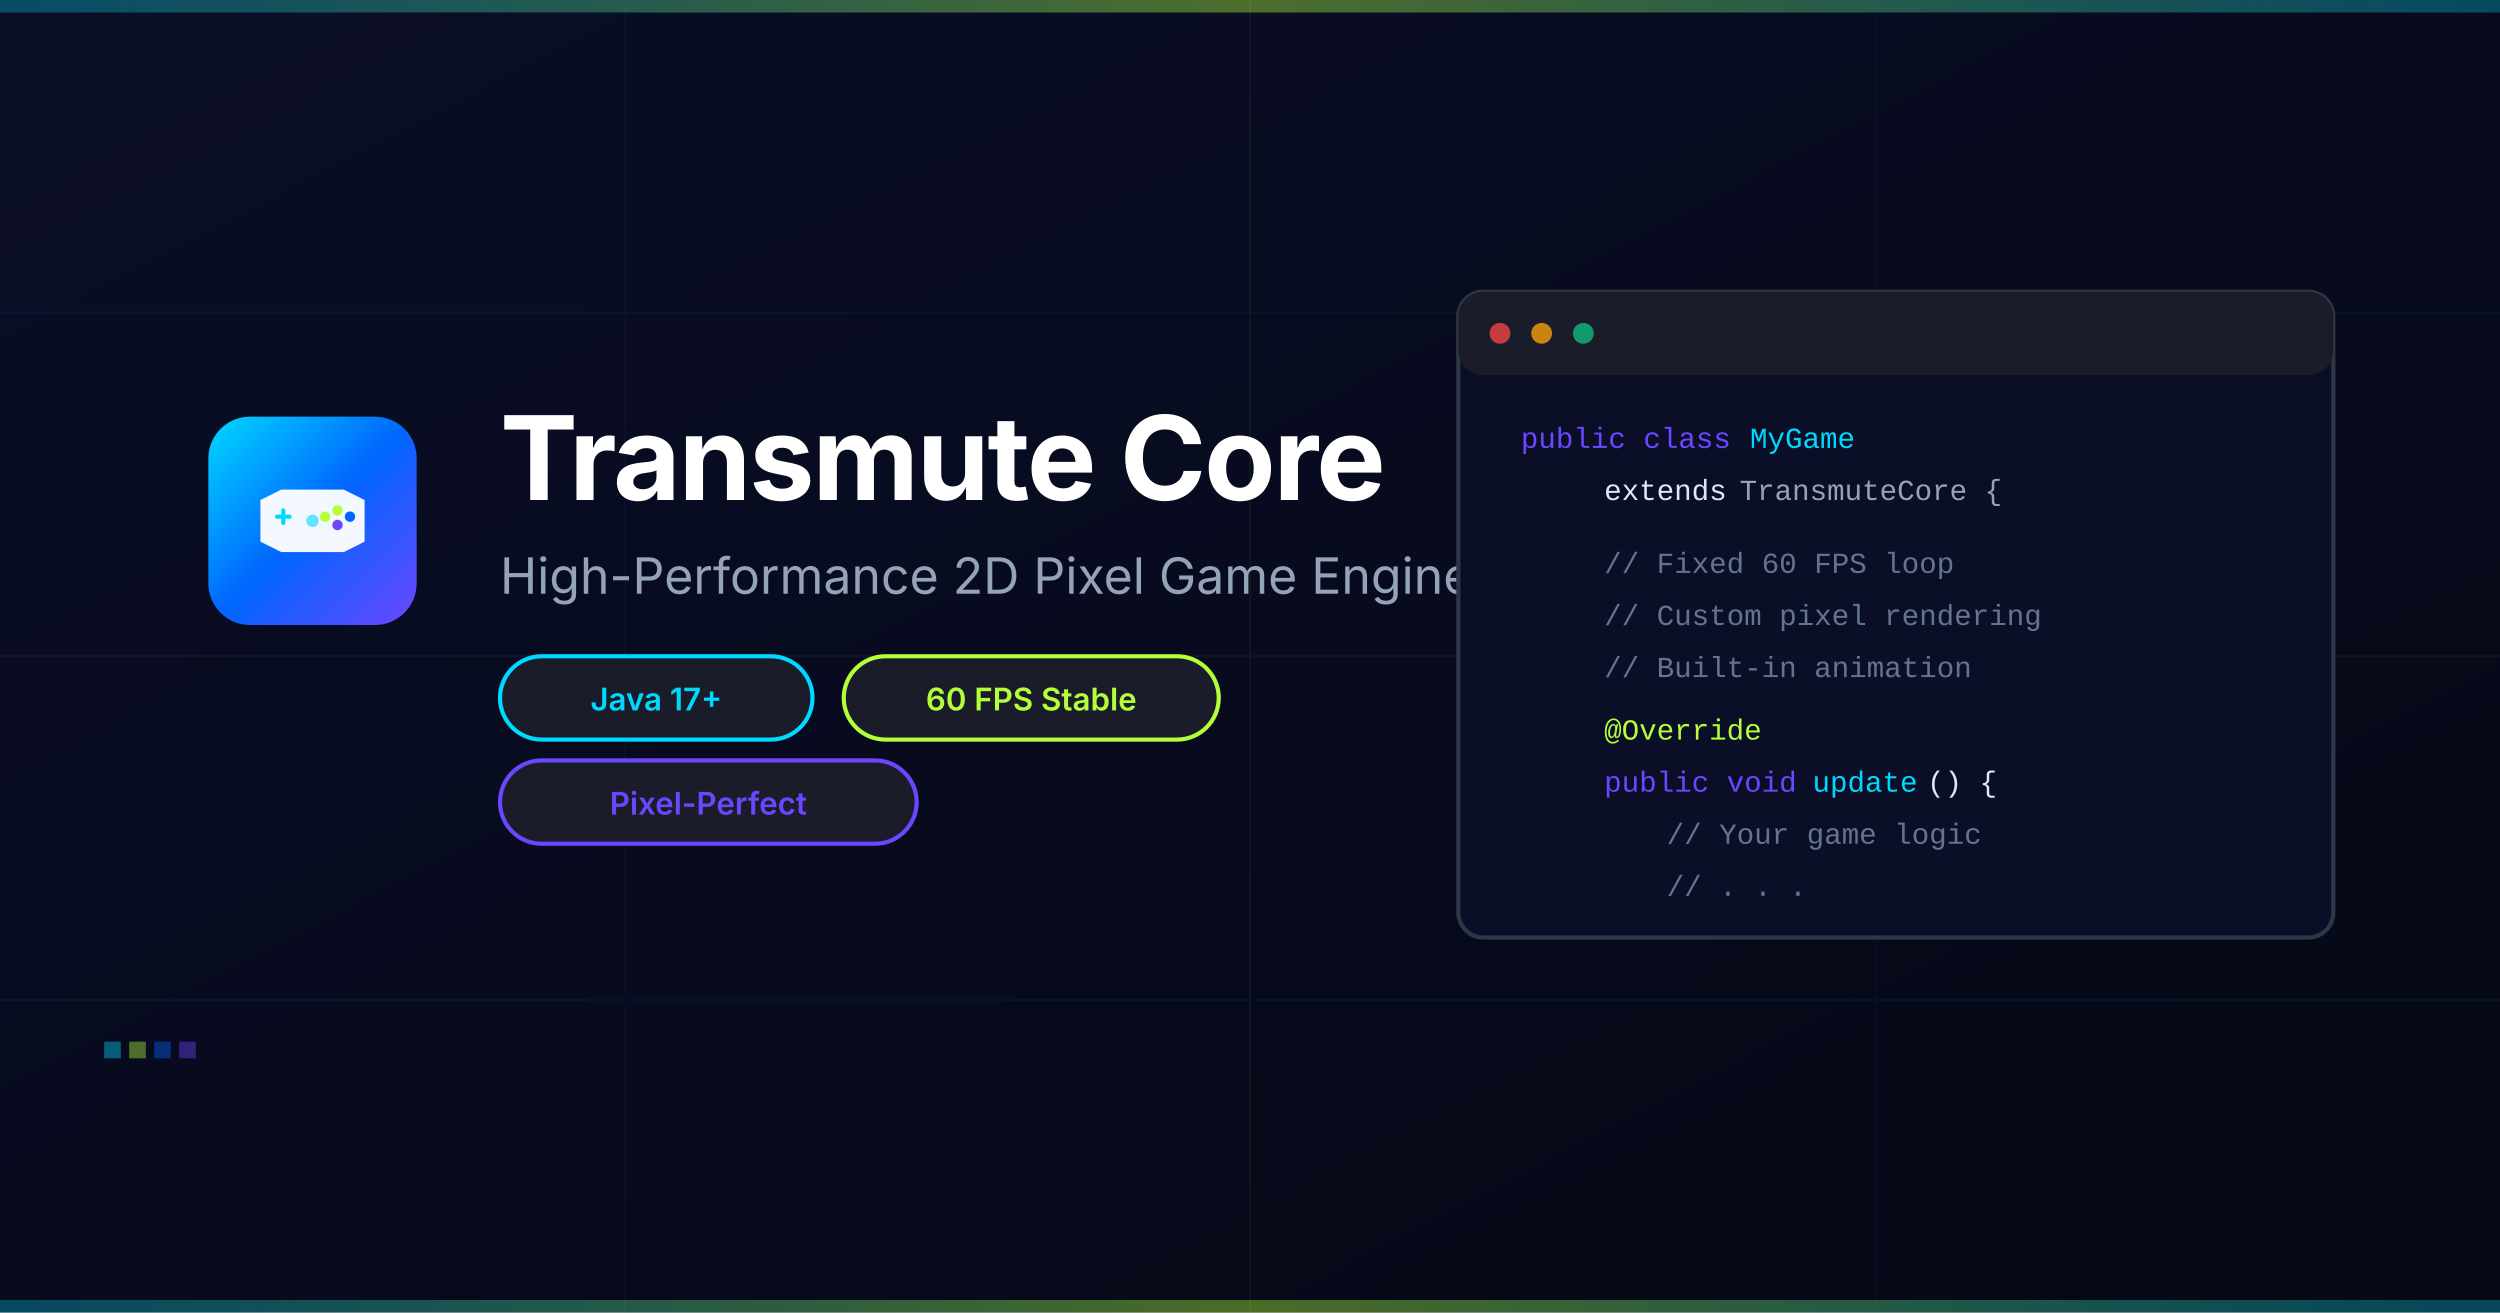
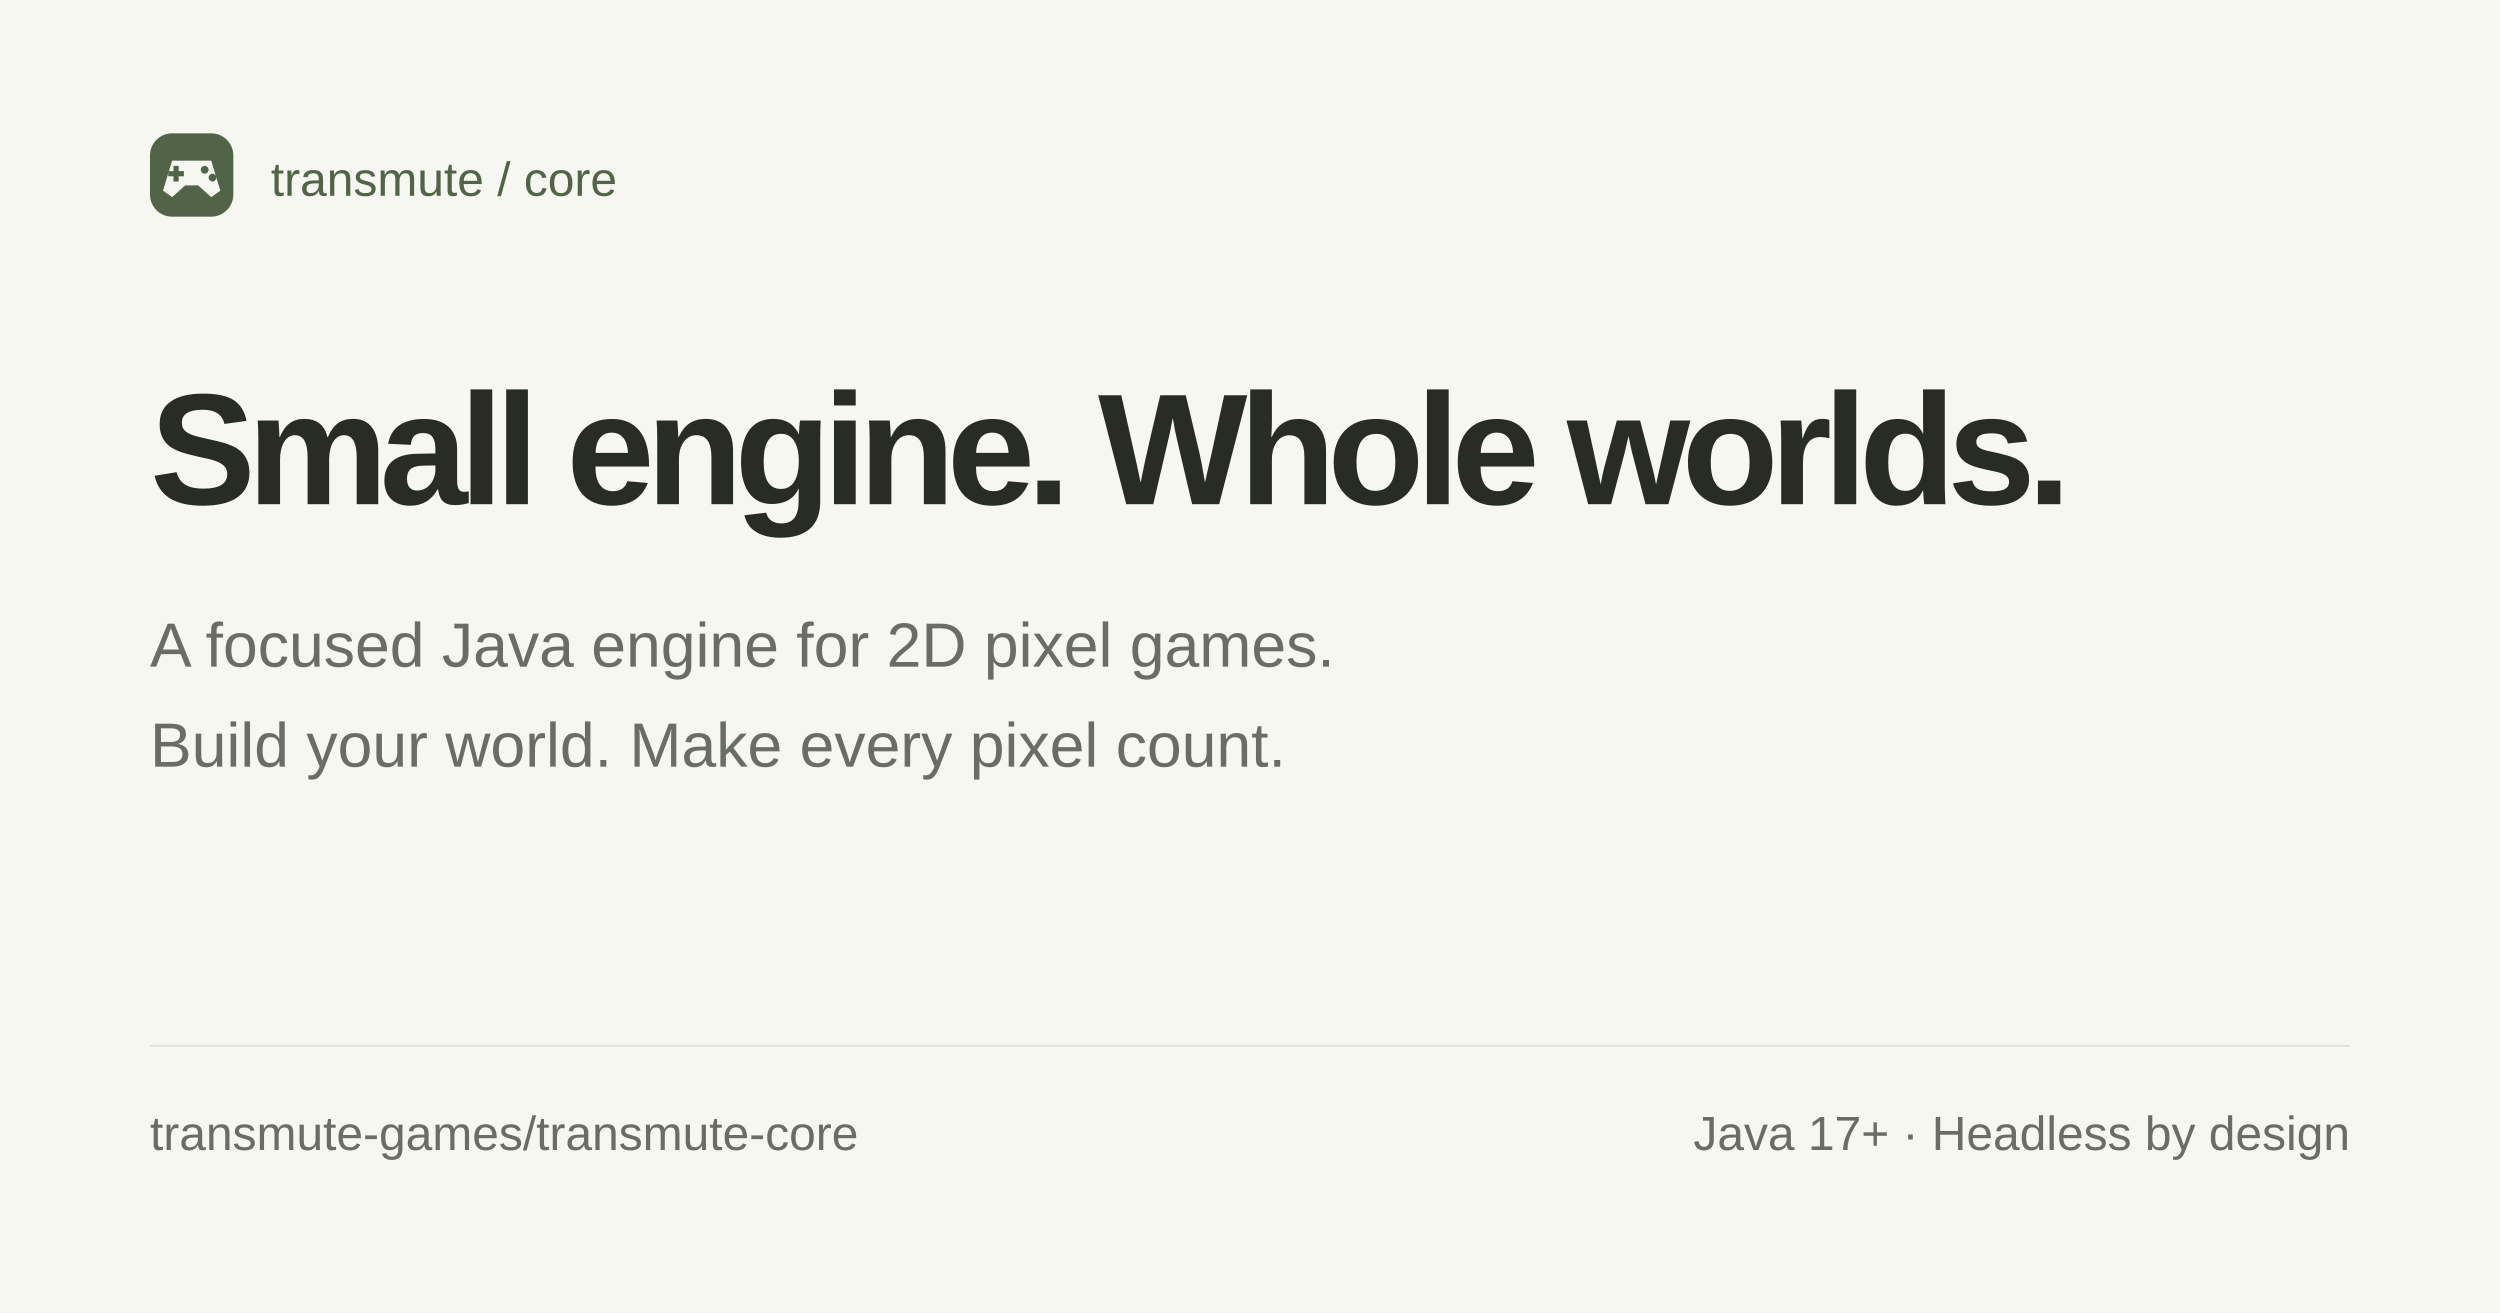
- <svg xmlns="http://www.w3.org/2000/svg" viewBox="0 0 1200 630">
-   <defs>
-     <linearGradient id="bgGradient" x1="0%" y1="0%" x2="100%" y2="100%">
-       <stop offset="0%" style="stop-color:#0a0e27;stop-opacity:1" />
-       <stop offset="100%" style="stop-color:#050814;stop-opacity:1" />
-     </linearGradient>
-     <linearGradient id="logoGradient" x1="0%" y1="0%" x2="100%" y2="100%">
-       <stop offset="0%" style="stop-color:#00d9ff;stop-opacity:1" />
-       <stop offset="50%" style="stop-color:#0066ff;stop-opacity:1" />
-       <stop offset="100%" style="stop-color:#6b46ff;stop-opacity:1" />
-     </linearGradient>
-     <linearGradient id="accentGradient" x1="0%" y1="0%" x2="100%" y2="0%">
-       <stop offset="0%" style="stop-color:#00d9ff;stop-opacity:0.3" />
-       <stop offset="50%" style="stop-color:#b4ff39;stop-opacity:0.4" />
-       <stop offset="100%" style="stop-color:#00d9ff;stop-opacity:0.3" />
-     </linearGradient>
-     <linearGradient id="textGradient" x1="0%" y1="0%" x2="100%" y2="0%">
-       <stop offset="0%" style="stop-color:#00d9ff;stop-opacity:1" />
-       <stop offset="100%" style="stop-color:#b4ff39;stop-opacity:1" />
-     </linearGradient>
-     <filter id="glow">
-       <feGaussianBlur stdDeviation="4" result="coloredBlur" />
-       <feMerge>
-         <feMergeNode in="coloredBlur" />
-         <feMergeNode in="SourceGraphic" />
-       </feMerge>
-     </filter>
-   </defs>
-   <rect width="1200" height="630" fill="url(#bgGradient)" />
-   <g opacity="0.05">
-     <line x1="0" y1="150" x2="1200" y2="150" stroke="#00d9ff" stroke-width="1" />
-     <line x1="0" y1="315" x2="1200" y2="315" stroke="#b4ff39" stroke-width="1" />
-     <line x1="0" y1="480" x2="1200" y2="480" stroke="#00d9ff" stroke-width="1" />
-     <line x1="300" y1="0" x2="300" y2="630" stroke="#0066ff" stroke-width="1" />
-     <line x1="600" y1="0" x2="600" y2="630" stroke="#b4ff39" stroke-width="1" />
-     <line x1="900" y1="0" x2="900" y2="630" stroke="#0066ff" stroke-width="1" />
+ <svg xmlns="http://www.w3.org/2000/svg" width="1200" height="630" viewBox="0 0 1200 630">
+   <rect width="1200" height="630" fill="#f7f7f2" />
+   <g transform="translate(72 64) scale(.625)">
+     <rect width="64" height="64" rx="17" fill="#526447" />
+     <path d="M17 21h30l7 23-7 5-10-9H27l-10 9-7-5z" fill="#f7f7f2" />
+     <path d="M20 25v12m-6-6h12" stroke="#526447" stroke-width="4" />
+     <circle cx="42" cy="28" r="3" fill="#526447" />
+     <circle cx="48" cy="34" r="3" fill="#526447" />
  </g>
-   <rect width="1200" height="6" fill="url(#accentGradient)" />
-   <g transform="translate(100, 200)">
-     <rect width="100" height="100" rx="20" fill="url(#logoGradient)" />
-     <g transform="translate(50, 50)">
-       <path d="M-25,-10 L-15,-15 L15,-15 L25,-10 L25,10 L15,15 L-15,15 L-25,10 Z" fill="white" opacity="0.95" />
-       <rect x="-18" y="-3" width="8" height="2" fill="#00d9ff" rx="1" />
-       <rect x="-15" y="-6" width="2" height="8" fill="#00d9ff" rx="1" />
-       <circle cx="12" cy="-5" r="2.5" fill="#b4ff39" />
-       <circle cx="18" cy="-2" r="2.5" fill="#0066ff" />
-       <circle cx="12" cy="2" r="2.5" fill="#6b46ff" />
-       <circle cx="6" cy="-2" r="2.5" fill="#b4ff39" />
-       <circle cx="0" cy="0" r="3" fill="#00d9ff" opacity="0.6" />
-     </g>
-   </g>
-   <text x="240" y="240" font-family="-apple-system, BlinkMacSystemFont, 'Segoe UI', sans-serif" font-size="56" font-weight="700" fill="white" letter-spacing="-1">
-     Transmute Core
-   </text>
-   <text x="240" y="285" font-family="-apple-system, BlinkMacSystemFont, 'Segoe UI', sans-serif" font-size="24" font-weight="400" fill="#94a3b8" letter-spacing="0">
-     High-Performance 2D Pixel Game Engine
-   </text>
-   <g transform="translate(240, 315)">
-     <rect x="0" y="0" width="150" height="40" rx="20" fill="#1a1d29" stroke="#00d9ff" stroke-width="2" />
-     <text x="75" y="26" font-family="-apple-system, BlinkMacSystemFont, 'Segoe UI', sans-serif" font-size="15" font-weight="600" fill="#00d9ff" text-anchor="middle">
-       Java 17+
-     </text>
-     <rect x="165" y="0" width="180" height="40" rx="20" fill="#1a1d29" stroke="#b4ff39" stroke-width="2" />
-     <text x="255" y="26" font-family="-apple-system, BlinkMacSystemFont, 'Segoe UI', sans-serif" font-size="15" font-weight="600" fill="#b4ff39" text-anchor="middle">
-       60 FPS Stable
-     </text>
-     <rect x="0" y="50" width="200" height="40" rx="20" fill="#1a1d29" stroke="#6b46ff" stroke-width="2" />
-     <text x="100" y="76" font-family="-apple-system, BlinkMacSystemFont, 'Segoe UI', sans-serif" font-size="15" font-weight="600" fill="#6b46ff" text-anchor="middle">
-       Pixel-Perfect
-     </text>
-   </g>
-   <g transform="translate(700, 140)">
-     <rect width="420" height="310" rx="12" fill="#0a0e27" stroke="#2d3748" stroke-width="2" />
-     <rect width="420" height="40" rx="12" fill="#1a1d29" />
-     <circle cx="20" cy="20" r="5" fill="#ef4444" opacity="0.8" />
-     <circle cx="40" cy="20" r="5" fill="#f59e0b" opacity="0.8" />
-     <circle cx="60" cy="20" r="5" fill="#10b981" opacity="0.8" />
-     <text x="30" y="75" font-family="'SF Mono', Monaco, 'Courier New', monospace" font-size="14" fill="#6b46ff" font-weight="500">public class</text>
-     <text x="140" y="75" font-family="'SF Mono', Monaco, 'Courier New', monospace" font-size="14" fill="#00d9ff">MyGame</text>
-     <text x="70" y="100" font-family="'SF Mono', Monaco, 'Courier New', monospace" font-size="14" fill="#e2e8f0">extends</text>
-     <text x="135" y="100" font-family="'SF Mono', Monaco, 'Courier New', monospace" font-size="14" fill="#94a3b8">TransmuteCore {</text>
-     <text x="70" y="135" font-family="'SF Mono', Monaco, 'Courier New', monospace" font-size="14" fill="#64748b">  // Fixed 60 FPS loop</text>
-     <text x="70" y="160" font-family="'SF Mono', Monaco, 'Courier New', monospace" font-size="14" fill="#64748b">  // Custom pixel rendering</text>
-     <text x="70" y="185" font-family="'SF Mono', Monaco, 'Courier New', monospace" font-size="14" fill="#64748b">  // Built-in animation</text>
-     <text x="70" y="215" font-family="'SF Mono', Monaco, 'Courier New', monospace" font-size="14" fill="#b4ff39" font-weight="500">@Override</text>
-     <text x="70" y="240" font-family="'SF Mono', Monaco, 'Courier New', monospace" font-size="14" fill="#6b46ff">  public void</text>
-     <text x="170" y="240" font-family="'SF Mono', Monaco, 'Courier New', monospace" font-size="14" fill="#00d9ff">update</text>
-     <text x="225" y="240" font-family="'SF Mono', Monaco, 'Courier New', monospace" font-size="14" fill="#e2e8f0">() {</text>
-     <text x="100" y="265" font-family="'SF Mono', Monaco, 'Courier New', monospace" font-size="14" fill="#64748b">    // Your game logic</text>
-     <text x="100" y="290" font-family="'SF Mono', Monaco, 'Courier New', monospace" font-size="14" fill="#64748b">    // . . .</text>
-   </g>
-   <g transform="translate(50, 500)" opacity="0.4">
-     <rect x="0" y="0" width="8" height="8" fill="#00d9ff" />
-     <rect x="12" y="0" width="8" height="8" fill="#b4ff39" />
-     <rect x="24" y="0" width="8" height="8" fill="#0066ff" />
-     <rect x="36" y="0" width="8" height="8" fill="#6b46ff" />
-   </g>
-   <rect y="624" width="1200" height="6" fill="url(#accentGradient)" />
+   <text x="130" y="94" font-family="Arial" font-size="23" fill="#526447">transmute / core</text>
+   <text x="72" y="242" font-family="Arial" font-size="76" font-weight="bold" letter-spacing="-4" fill="#292b25">Small engine. Whole worlds.</text>
+   <text x="72" y="320" font-family="Arial" font-size="30" fill="#696d63">A focused Java engine for 2D pixel games.</text>
+   <text x="72" y="368" font-family="Arial" font-size="30" fill="#696d63">Build your world. Make every pixel count.</text>
+   <path d="M72 502h1056" stroke="#dfe3d8" />
+   <text x="72" y="552" font-family="Arial" font-size="23" fill="#696d63">transmute-games/transmute-core</text>
+   <text x="1128" y="552" text-anchor="end" font-family="Arial" font-size="23" fill="#696d63">Java 17+ · Headless by design</text>
</svg>
